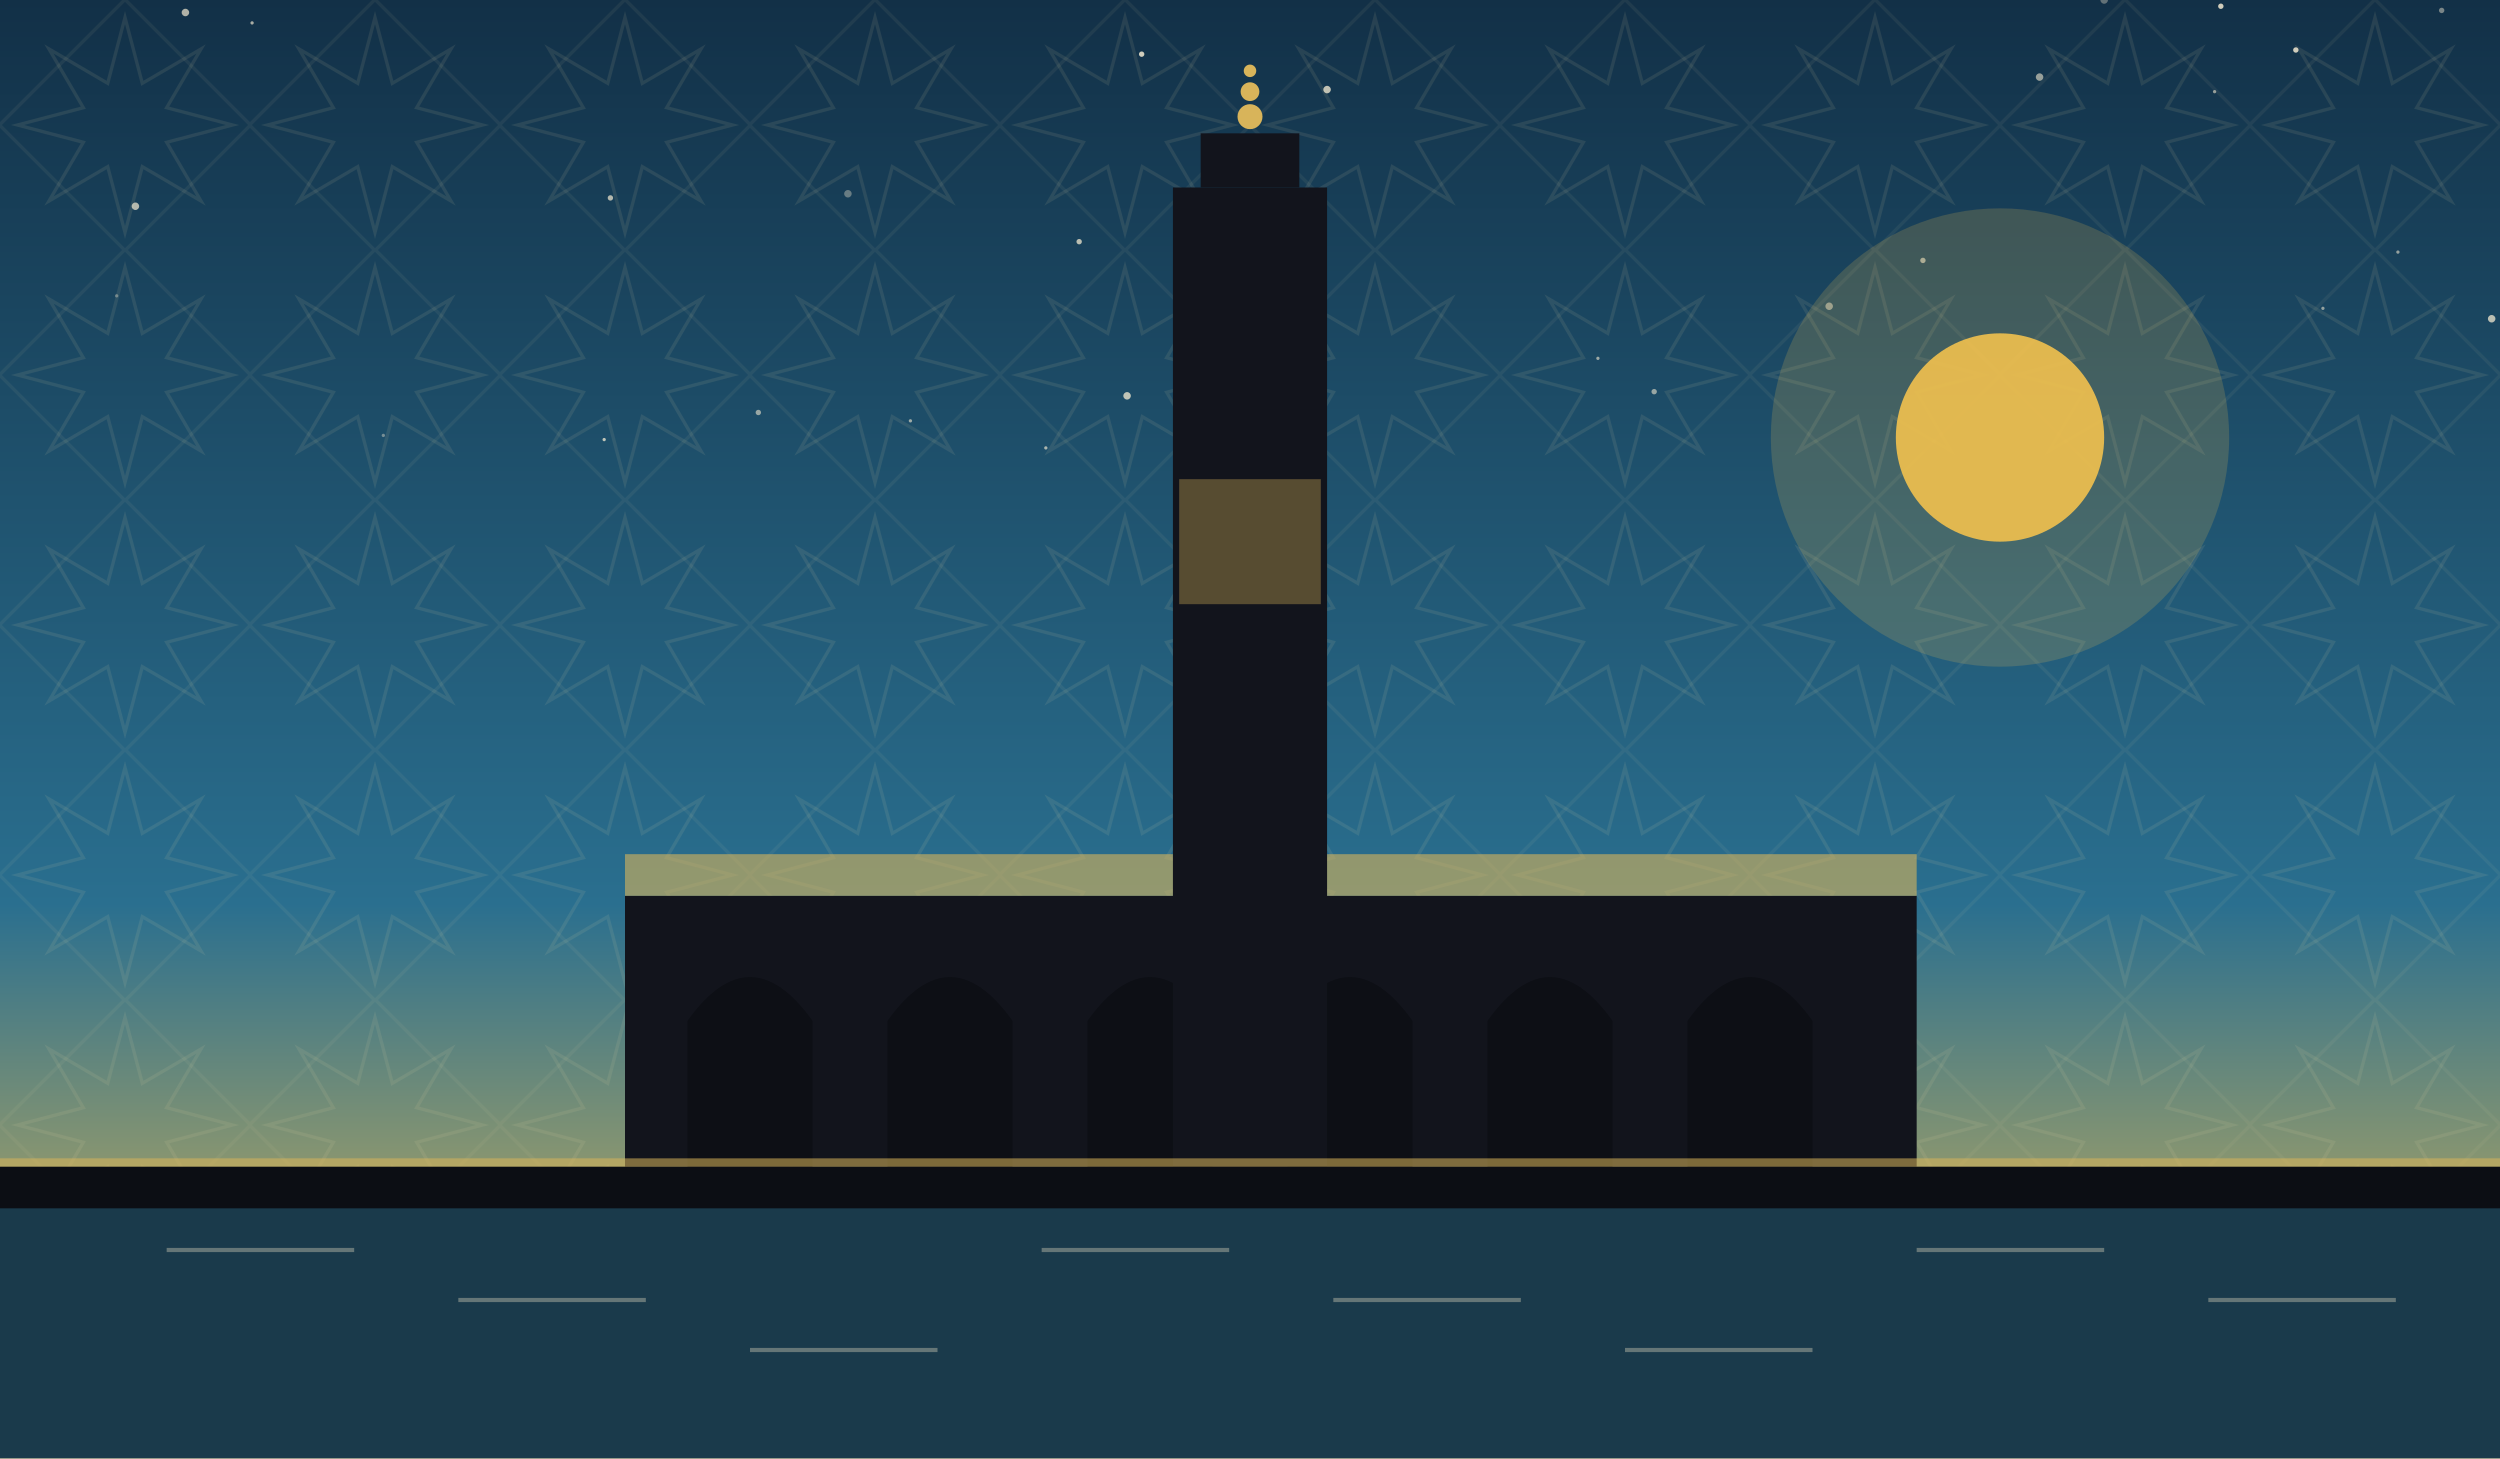
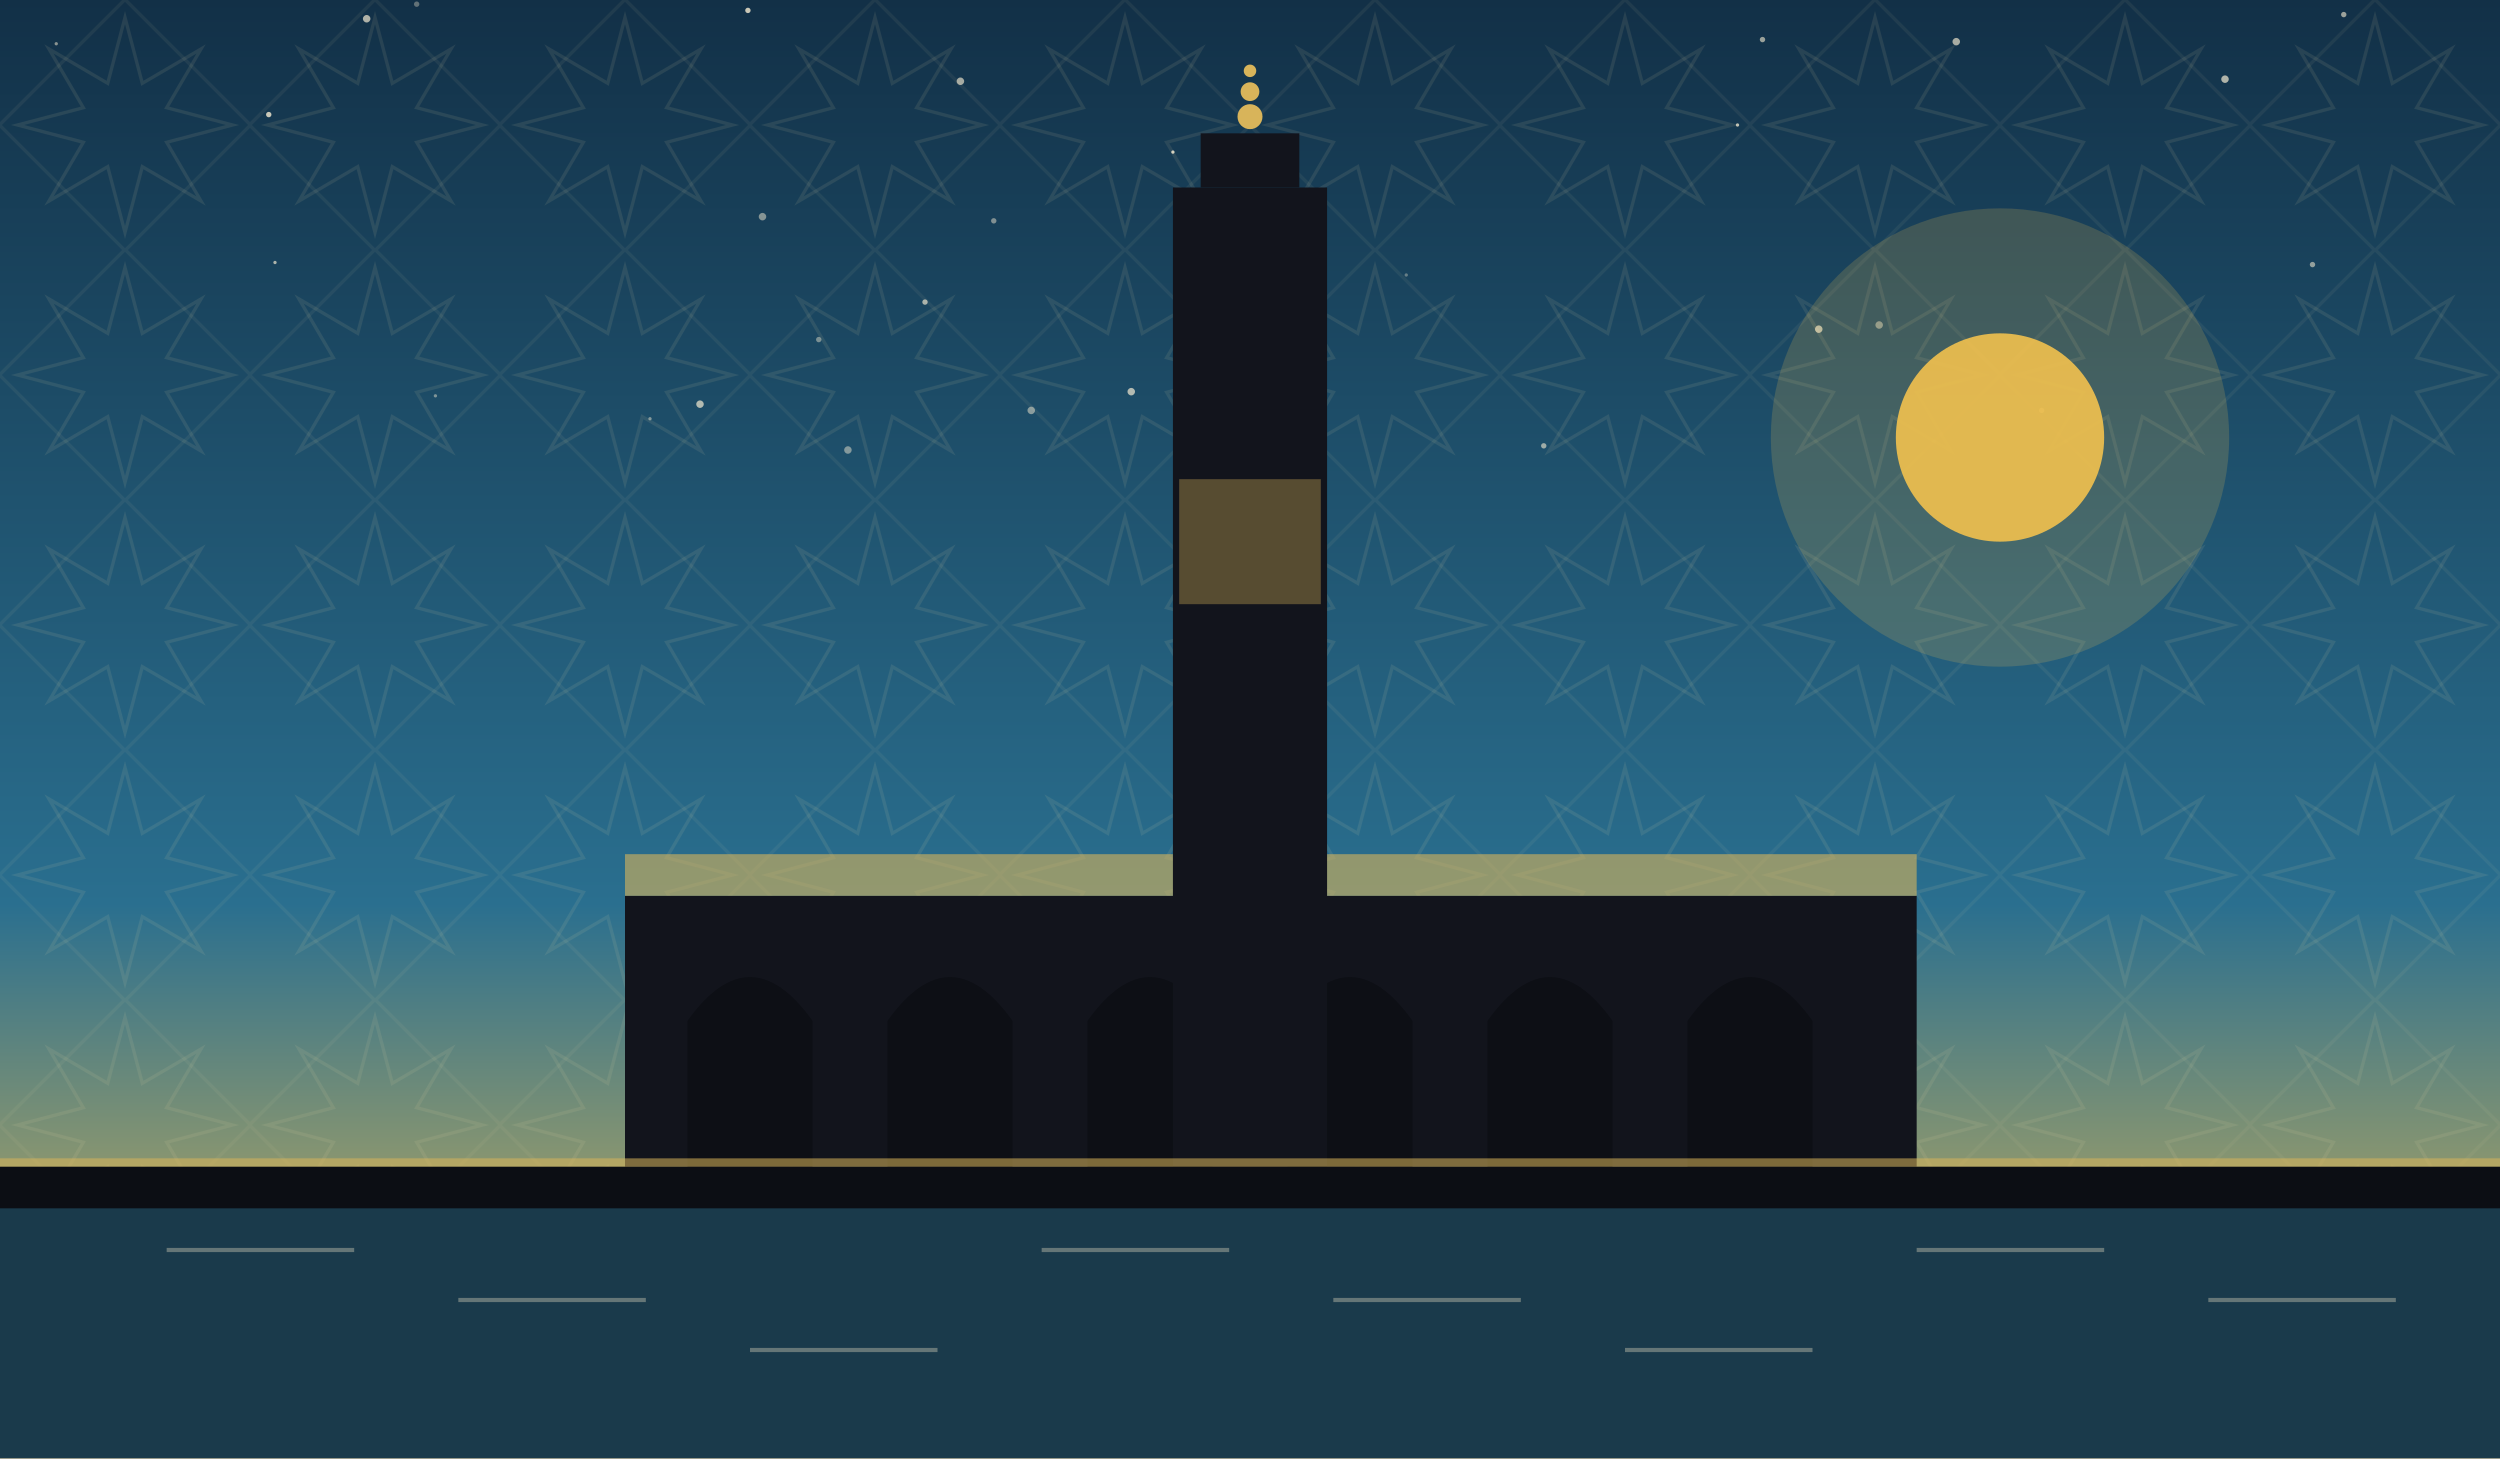
<svg xmlns="http://www.w3.org/2000/svg" viewBox="0 0 1200 700" role="img">
  <defs>
    <linearGradient id="sky" x1="0" y1="0" x2="0" y2="1">
      <stop offset="0" stop-color="#123047" />
      <stop offset="0.62" stop-color="#2a6f8f" />
      <stop offset="1" stop-color="#f2c14e" />
    </linearGradient>
    <pattern id="g1" width="120" height="120" patternUnits="userSpaceOnUse">
      <polygon points="111.6,60.0 80.0,68.3 96.5,96.5 68.3,80.0 60.0,111.6 51.7,80.0 23.5,96.5 40.0,68.3 8.4,60.0 40.0,51.7 23.5,23.5 51.7,40.0 60.0,8.4 68.3,40.0 96.5,23.5 80.0,51.7" fill="none" stroke="#e8d9a8" stroke-width="1.6" opacity="0.1" />
      <rect x="17.4" y="17.4" width="85.2" height="85.2" fill="none" stroke="#e8d9a8" stroke-width="1.6" opacity="0.07" transform="rotate(45 60.0 60.0)" />
    </pattern>
  </defs>
  <rect width="1200" height="700" fill="url(#sky)" />
  <rect width="1200" height="700" fill="url(#g1)" />
-   <circle cx="121" cy="11" r="0.8" fill="#f7ecd2" opacity="0.66" />
-   <circle cx="611" cy="80" r="1.3" fill="#f7ecd2" opacity="0.65" />
-   <circle cx="518" cy="116" r="1.3" fill="#f7ecd2" opacity="0.73" />
-   <circle cx="1066" cy="3" r="1.3" fill="#f7ecd2" opacity="0.83" />
-   <circle cx="407" cy="93" r="1.8" fill="#f7ecd2" opacity="0.36" />
-   <circle cx="437" cy="202" r="0.8" fill="#f7ecd2" opacity="0.59" />
-   <circle cx="364" cy="198" r="1.3" fill="#f7ecd2" opacity="0.57" />
-   <circle cx="1172" cy="5" r="1.3" fill="#f7ecd2" opacity="0.45" />
-   <circle cx="293" cy="95" r="1.3" fill="#f7ecd2" opacity="0.70" />
-   <circle cx="1063" cy="44" r="0.8" fill="#f7ecd2" opacity="0.57" />
-   <circle cx="1010" cy="0" r="1.8" fill="#f7ecd2" opacity="0.35" />
-   <circle cx="878" cy="147" r="1.8" fill="#f7ecd2" opacity="0.51" />
-   <circle cx="979" cy="37" r="1.8" fill="#f7ecd2" opacity="0.58" />
-   <circle cx="89" cy="6" r="1.8" fill="#f7ecd2" opacity="0.69" />
-   <circle cx="56" cy="142" r="0.8" fill="#f7ecd2" opacity="0.37" />
-   <circle cx="184" cy="209" r="0.8" fill="#f7ecd2" opacity="0.41" />
-   <circle cx="65" cy="99" r="1.8" fill="#f7ecd2" opacity="0.70" />
-   <circle cx="1115" cy="148" r="0.8" fill="#f7ecd2" opacity="0.55" />
-   <circle cx="1102" cy="24" r="1.3" fill="#f7ecd2" opacity="0.83" />
-   <circle cx="290" cy="211" r="0.8" fill="#f7ecd2" opacity="0.75" />
-   <circle cx="1151" cy="121" r="0.8" fill="#f7ecd2" opacity="0.56" />
-   <circle cx="541" cy="190" r="1.8" fill="#f7ecd2" opacity="0.75" />
-   <circle cx="548" cy="26" r="1.3" fill="#f7ecd2" opacity="0.83" />
-   <circle cx="1196" cy="153" r="1.8" fill="#f7ecd2" opacity="0.73" />
-   <circle cx="637" cy="43" r="1.8" fill="#f7ecd2" opacity="0.76" />
-   <circle cx="767" cy="172" r="0.8" fill="#f7ecd2" opacity="0.59" />
-   <circle cx="794" cy="188" r="1.3" fill="#f7ecd2" opacity="0.57" />
-   <circle cx="502" cy="215" r="0.8" fill="#f7ecd2" opacity="0.65" />
-   <circle cx="923" cy="125" r="1.3" fill="#f7ecd2" opacity="0.60" />
-   <circle cx="593" cy="74" r="1.3" fill="#f7ecd2" opacity="0.67" />
+   <circle cx="563" cy="73" r="0.8" fill="#f7ecd2" opacity="0.84" />
+   <circle cx="477" cy="106" r="1.3" fill="#f7ecd2" opacity="0.47" />
+   <circle cx="336" cy="194" r="1.8" fill="#f7ecd2" opacity="0.69" />
+   <circle cx="980" cy="197" r="1.3" fill="#f7ecd2" opacity="0.45" />
+   <circle cx="129" cy="55" r="1.3" fill="#f7ecd2" opacity="0.80" />
+   <circle cx="543" cy="188" r="1.8" fill="#f7ecd2" opacity="0.69" />
+   <circle cx="902" cy="156" r="1.8" fill="#f7ecd2" opacity="0.47" />
+   <circle cx="846" cy="19" r="1.3" fill="#f7ecd2" opacity="0.59" />
+   <circle cx="495" cy="197" r="1.8" fill="#f7ecd2" opacity="0.50" />
+   <circle cx="209" cy="190" r="0.8" fill="#f7ecd2" opacity="0.45" />
+   <circle cx="1068" cy="38" r="1.8" fill="#f7ecd2" opacity="0.69" />
+   <circle cx="312" cy="201" r="0.8" fill="#f7ecd2" opacity="0.47" />
+   <circle cx="461" cy="39" r="1.8" fill="#f7ecd2" opacity="0.64" />
+   <circle cx="675" cy="132" r="0.8" fill="#f7ecd2" opacity="0.35" />
+   <circle cx="834" cy="60" r="0.8" fill="#f7ecd2" opacity="0.75" />
+   <circle cx="578" cy="103" r="0.8" fill="#f7ecd2" opacity="0.69" />
+   <circle cx="27" cy="21" r="0.8" fill="#f7ecd2" opacity="0.52" />
+   <circle cx="741" cy="214" r="1.3" fill="#f7ecd2" opacity="0.59" />
+   <circle cx="200" cy="2" r="1.3" fill="#f7ecd2" opacity="0.35" />
+   <circle cx="444" cy="145" r="1.3" fill="#f7ecd2" opacity="0.65" />
+   <circle cx="393" cy="163" r="1.3" fill="#f7ecd2" opacity="0.44" />
+   <circle cx="407" cy="216" r="1.8" fill="#f7ecd2" opacity="0.47" />
+   <circle cx="366" cy="104" r="1.8" fill="#f7ecd2" opacity="0.49" />
+   <circle cx="1110" cy="127" r="1.3" fill="#f7ecd2" opacity="0.55" />
+   <circle cx="359" cy="5" r="1.3" fill="#f7ecd2" opacity="0.80" />
+   <circle cx="873" cy="158" r="1.8" fill="#f7ecd2" opacity="0.69" />
+   <circle cx="132" cy="126" r="0.8" fill="#f7ecd2" opacity="0.67" />
+   <circle cx="176" cy="9" r="1.8" fill="#f7ecd2" opacity="0.69" />
+   <circle cx="1125" cy="7" r="1.3" fill="#f7ecd2" opacity="0.60" />
+   <circle cx="939" cy="20" r="1.8" fill="#f7ecd2" opacity="0.65" />
  <circle cx="960" cy="210" r="110" fill="#f2c14e" opacity="0.18" />
  <circle cx="960" cy="210" r="50" fill="#f2c14e" opacity="0.9" />
  <rect x="300" y="430" width="620" height="130" fill="#12141c" />
  <path d="M 330 560 L 330 490 Q 360 448 390 490 L 390 560 Z" fill="#0c0e14" opacity="0.9" />
  <path d="M 426 560 L 426 490 Q 456 448 486 490 L 486 560 Z" fill="#0c0e14" opacity="0.9" />
  <path d="M 522 560 L 522 490 Q 552 448 582 490 L 582 560 Z" fill="#0c0e14" opacity="0.9" />
  <path d="M 618 560 L 618 490 Q 648 448 678 490 L 678 560 Z" fill="#0c0e14" opacity="0.9" />
  <path d="M 714 560 L 714 490 Q 744 448 774 490 L 774 560 Z" fill="#0c0e14" opacity="0.9" />
  <path d="M 810 560 L 810 490 Q 840 448 870 490 L 870 560 Z" fill="#0c0e14" opacity="0.9" />
  <path d="M 300 430 L 920 430 L 920 410 L 300 410 Z" fill="#d8b45a" opacity="0.6" />
  <rect x="563.0" y="90" width="74" height="470" fill="#12141c" />
  <rect x="576.32" y="64" width="47.36" height="26" fill="#12141c" />
  <circle cx="600" cy="56" r="6" fill="#d8b45a" />
  <circle cx="600" cy="44" r="4.5" fill="#d8b45a" />
  <circle cx="600" cy="34" r="3" fill="#d8b45a" />
  <rect x="566" y="230" width="68" height="60" fill="#d8b45a" opacity="0.35" />
  <rect x="0" y="560" width="1200" height="60" fill="#0c0e14" opacity="0.6" />
  <rect x="0" y="560" width="1200" height="140" fill="#0c0e14" />
  <rect x="0" y="580" width="1200" height="120" fill="#2a6f8f" opacity="0.45" />
  <g opacity="0.35">
    <line x1="80" y1="600" x2="170" y2="600" stroke="#f2e6c8" stroke-width="2" />
    <line x1="220" y1="624" x2="310" y2="624" stroke="#f2e6c8" stroke-width="2" />
    <line x1="360" y1="648" x2="450" y2="648" stroke="#f2e6c8" stroke-width="2" />
    <line x1="500" y1="600" x2="590" y2="600" stroke="#f2e6c8" stroke-width="2" />
    <line x1="640" y1="624" x2="730" y2="624" stroke="#f2e6c8" stroke-width="2" />
    <line x1="780" y1="648" x2="870" y2="648" stroke="#f2e6c8" stroke-width="2" />
    <line x1="920" y1="600" x2="1010" y2="600" stroke="#f2e6c8" stroke-width="2" />
    <line x1="1060" y1="624" x2="1150" y2="624" stroke="#f2e6c8" stroke-width="2" />
  </g>
  <rect x="0" y="556" width="1200" height="4" fill="#d8b45a" opacity="0.55" />
</svg>
